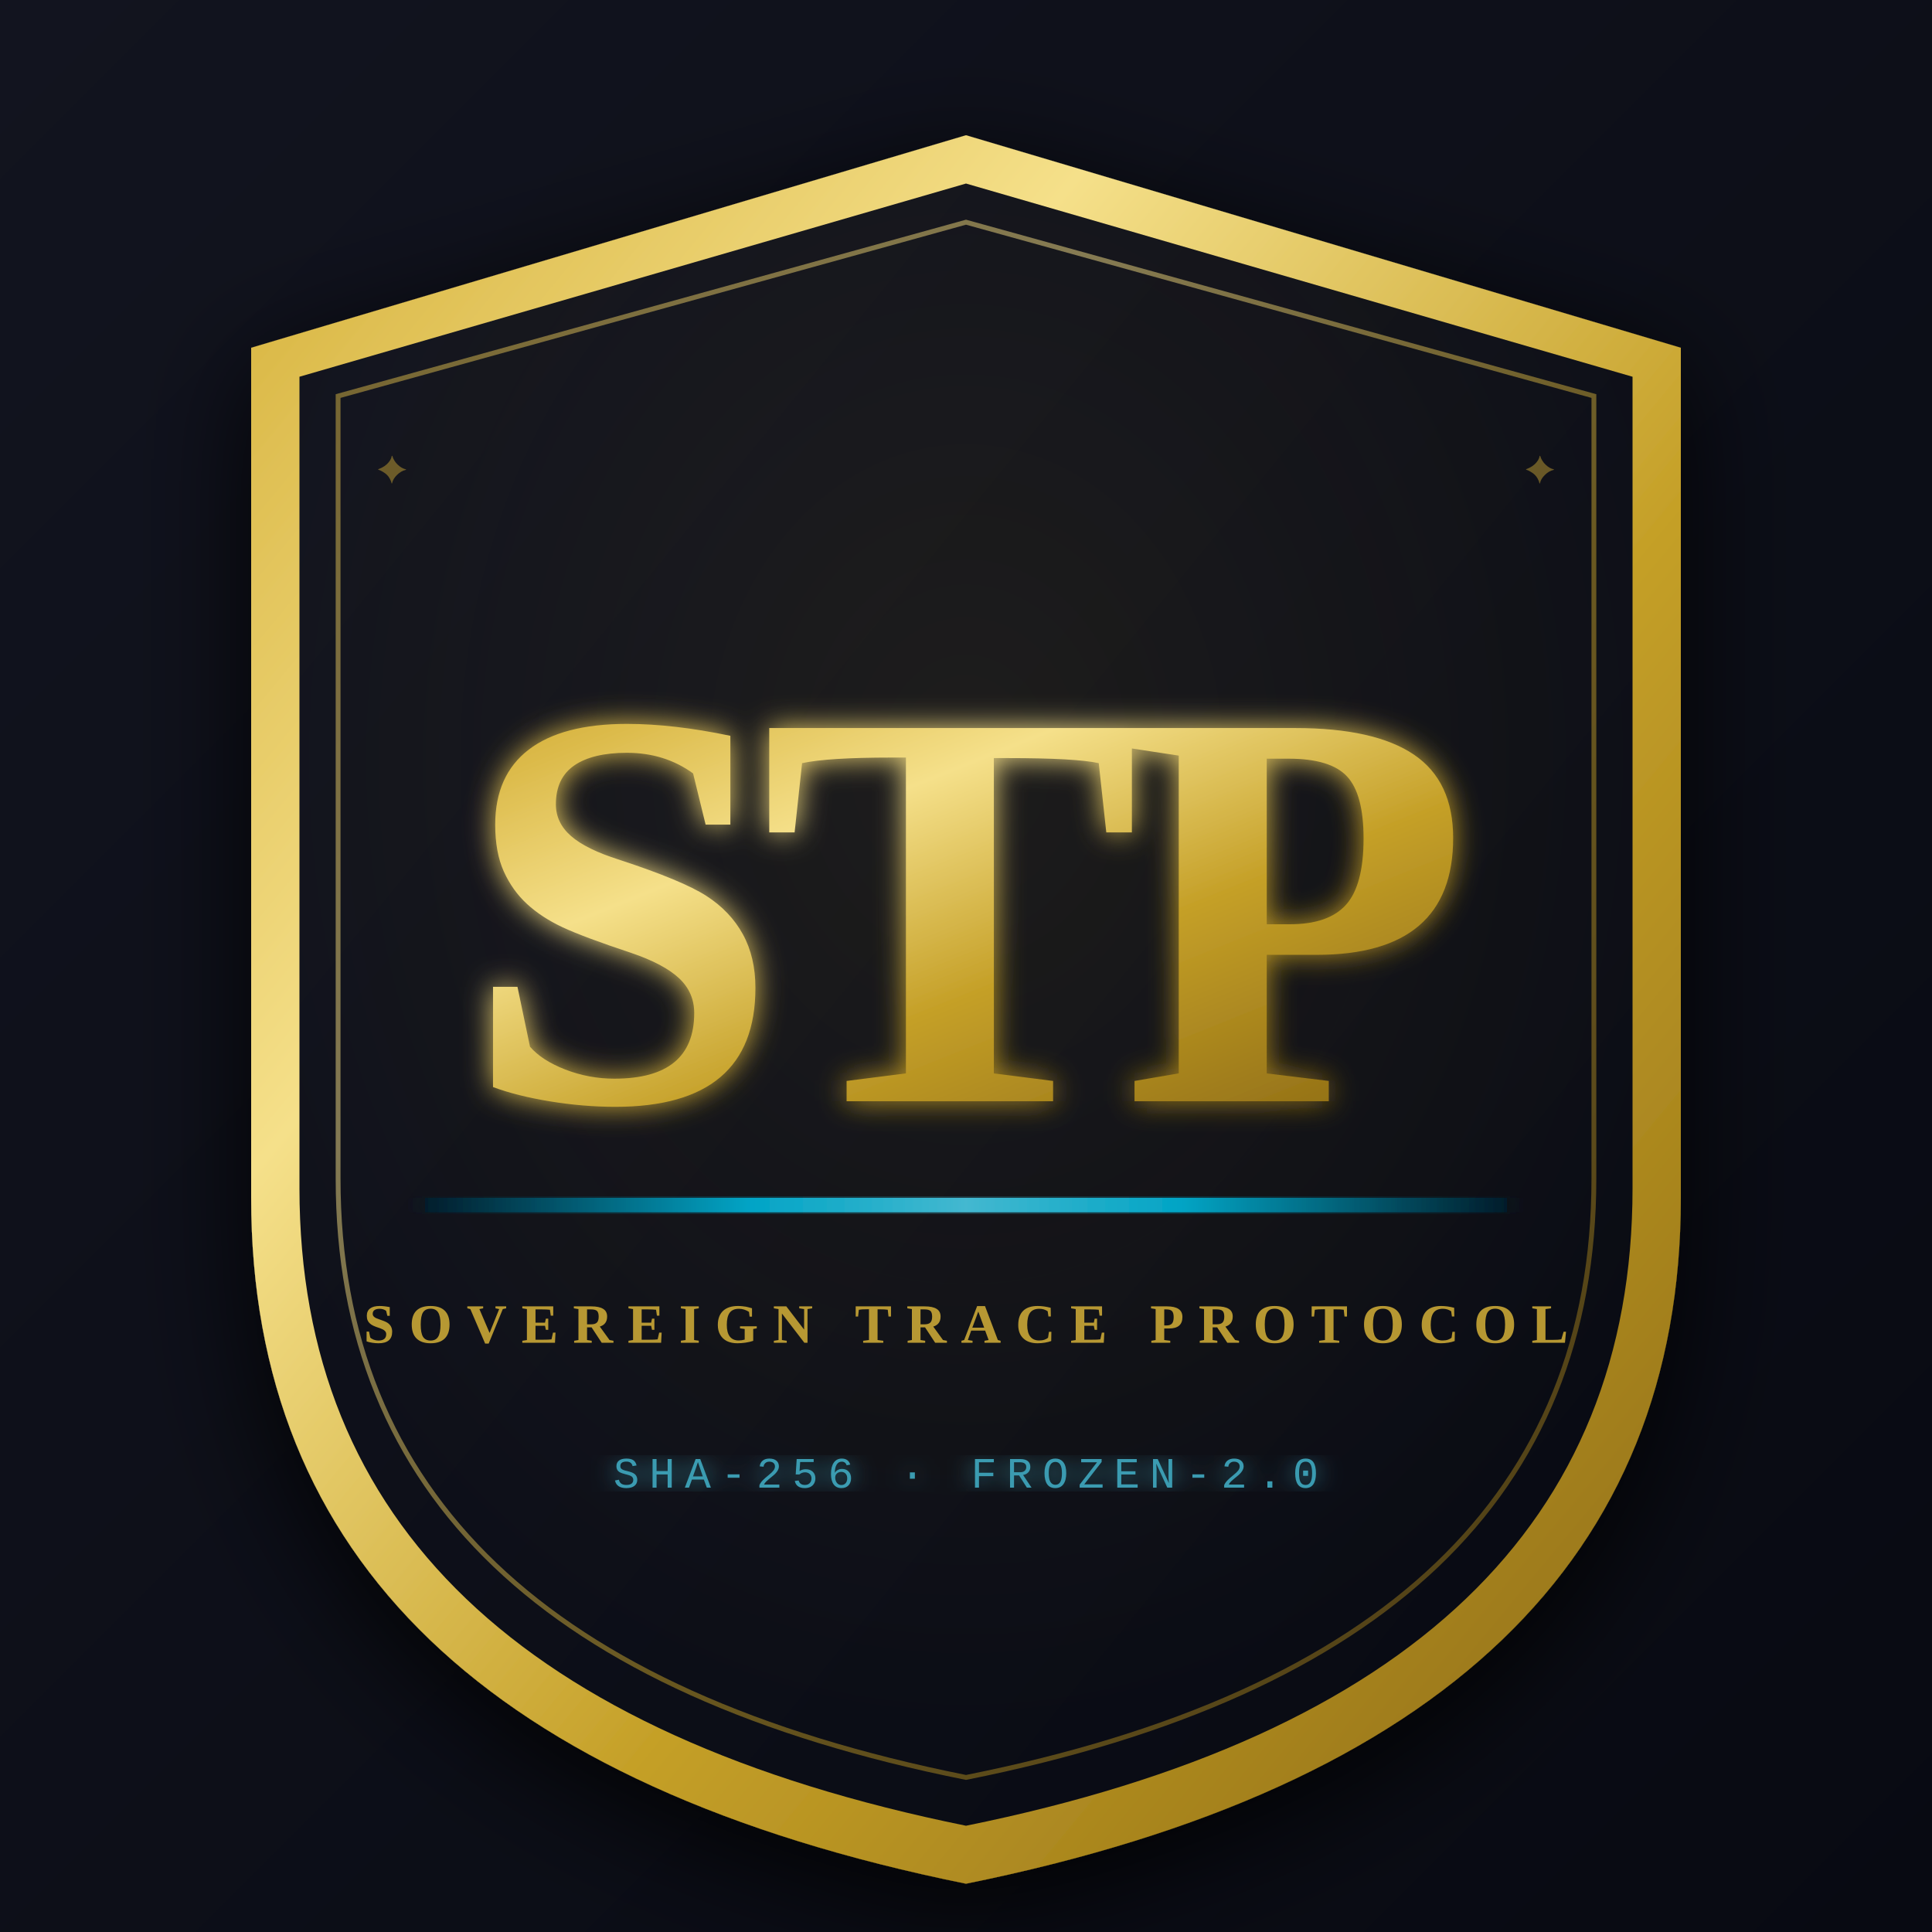
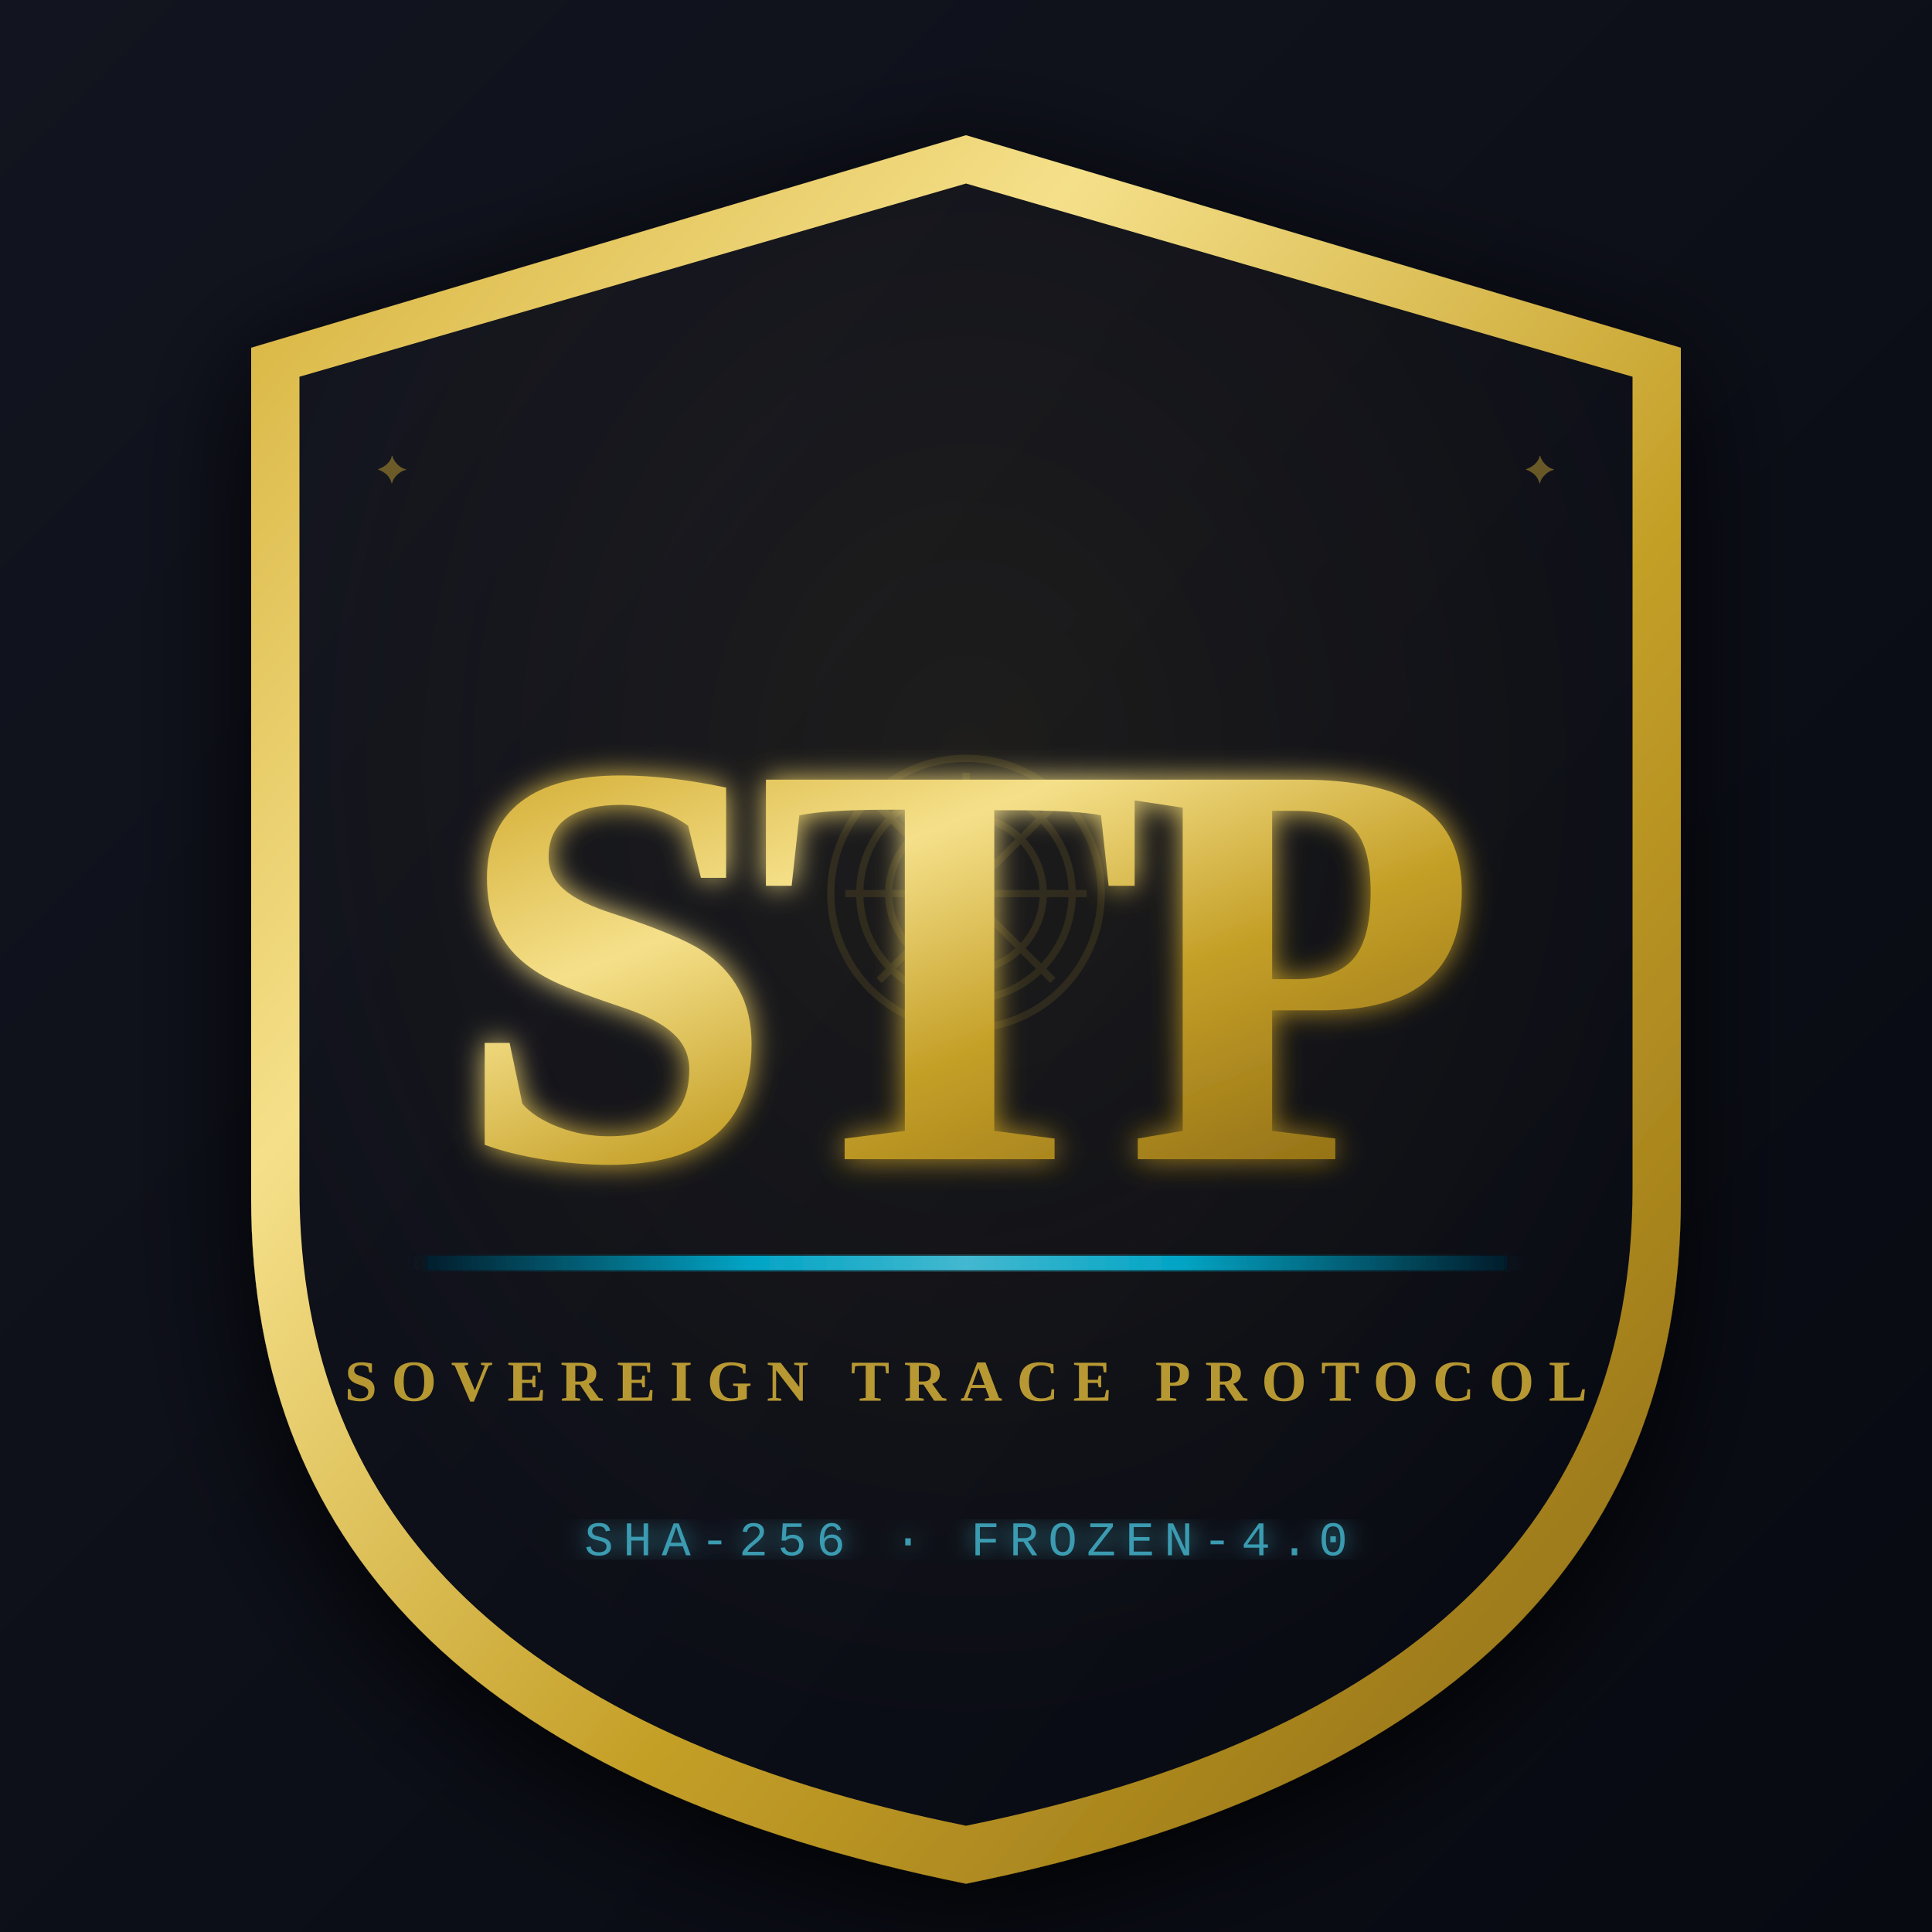
<svg xmlns="http://www.w3.org/2000/svg" viewBox="0 0 400 400" width="400" height="400">
  <defs>
    <linearGradient id="bgGrad" x1="0%" y1="0%" x2="100%" y2="100%">
      <stop offset="0%" stop-color="#12141F" />
      <stop offset="100%" stop-color="#080A12" />
    </linearGradient>
    <linearGradient id="goldOuter" x1="0%" y1="0%" x2="100%" y2="100%">
      <stop offset="0%" stop-color="#D4AF37" />
      <stop offset="30%" stop-color="#F5E08A" />
      <stop offset="60%" stop-color="#C5A028" />
      <stop offset="100%" stop-color="#8B6914" />
    </linearGradient>
    <linearGradient id="aiCyan" x1="0%" y1="0%" x2="100%" y2="0%">
      <stop offset="0%" stop-color="#001F2E" />
      <stop offset="30%" stop-color="#00B4D8" />
      <stop offset="50%" stop-color="#48CAE4" />
      <stop offset="70%" stop-color="#00B4D8" />
      <stop offset="100%" stop-color="#001F2E" />
    </linearGradient>
    <radialGradient id="innerGlow" cx="50%" cy="35%" r="60%">
      <stop offset="0%" stop-color="#D4AF37" stop-opacity="0.08" />
      <stop offset="100%" stop-color="#D4AF37" stop-opacity="0" />
    </radialGradient>
    <filter id="shadowDeep" x="-15%" y="-10%" width="130%" height="130%">
      <feDropShadow dx="0" dy="6" stdDeviation="12" flood-color="#000000" flood-opacity="0.85" />
    </filter>
    <filter id="cyanGlow">
      <feGaussianBlur in="SourceGraphic" stdDeviation="2.5" result="blur" />
      <feMerge>
        <feMergeNode in="blur" />
        <feMergeNode in="SourceGraphic" />
      </feMerge>
    </filter>
    <filter id="goldGlow">
      <feGaussianBlur in="SourceGraphic" stdDeviation="3" result="blur" />
      <feMerge>
        <feMergeNode in="blur" />
        <feMergeNode in="SourceGraphic" />
      </feMerge>
    </filter>
  </defs>
  <rect width="400" height="400" fill="url(#bgGrad)" />
  <path d="M200,28 L348,72 L348,248 Q348,360 200,390 Q52,360 52,248 L52,72 Z" fill="url(#goldOuter)" filter="url(#shadowDeep)" />
  <path d="M200,38 L338,78 L338,246 Q338,350 200,378 Q62,350 62,246 L62,78 Z" fill="url(#bgGrad)" />
  <path d="M200,38 L338,78 L338,246 Q338,350 200,378 Q62,350 62,246 L62,78 Z" fill="url(#innerGlow)" />
-   <path d="M200,46 L330,82 L330,244 Q330,342 200,368 Q70,342 70,244 L70,82 Z" fill="none" stroke="url(#goldOuter)" stroke-width="1" opacity="0.5" />
-   <text x="200" y="228" font-family="'Georgia', 'Times New Roman', serif" font-size="118" font-weight="bold" fill="url(#goldOuter)" text-anchor="middle" letter-spacing="-4" filter="url(#goldGlow)">STP</text>
-   <rect x="88" y="248" width="224" height="3" fill="url(#aiCyan)" filter="url(#cyanGlow)" opacity="0.9" />
-   <text x="200" y="278" font-family="'Georgia', 'Times New Roman', serif" font-size="11.5" font-weight="bold" letter-spacing="3" fill="#D4AF37" text-anchor="middle" opacity="0.85">SOVEREIGN TRACE PROTOCOL</text>
-   <text x="200" y="308" font-family="'Courier New', monospace" font-size="9" letter-spacing="2" fill="#48CAE4" text-anchor="middle" filter="url(#cyanGlow)" opacity="0.75">SHA-256 · FROZEN-2.0</text>
+   <g opacity="0.12" stroke="#D4AF37" stroke-width="1.5" fill="none">
+     <circle cx="200" cy="185" r="28" />
+     <circle cx="200" cy="185" r="22" />
+     <circle cx="200" cy="185" r="16" />
+     <line x1="175" y1="185" x2="225" y2="185" />
+     <line x1="200" y1="160" x2="200" y2="210" />
+     <line x1="182" y1="167" x2="218" y2="203" />
+     <line x1="182" y1="203" x2="218" y2="167" />
+   </g>
+   <text x="200" y="240" font-family="'Georgia', 'Times New Roman', serif" font-size="120" font-weight="bold" fill="url(#goldOuter)" text-anchor="middle" letter-spacing="-4" filter="url(#goldGlow)">STP</text>
+   <rect x="88" y="260" width="224" height="3" fill="url(#aiCyan)" filter="url(#cyanGlow)" opacity="0.9" />
+   <text x="200" y="290" font-family="'Georgia', 'Times New Roman', serif" font-size="12" font-weight="bold" letter-spacing="3" fill="#D4AF37" text-anchor="middle" opacity="0.85">SOVEREIGN TRACE PROTOCOL</text>
+   <text x="200" y="322" font-family="'Courier New', monospace" font-size="10" letter-spacing="2" fill="#48CAE4" text-anchor="middle" filter="url(#cyanGlow)" opacity="0.75">SHA-256 · FROZEN-4.0</text>
  <text x="78" y="100" font-family="serif" font-size="8" fill="#D4AF37" opacity="0.45">✦</text>
  <text x="322" y="100" font-family="serif" font-size="8" fill="#D4AF37" opacity="0.45" text-anchor="end">✦</text>
</svg>
